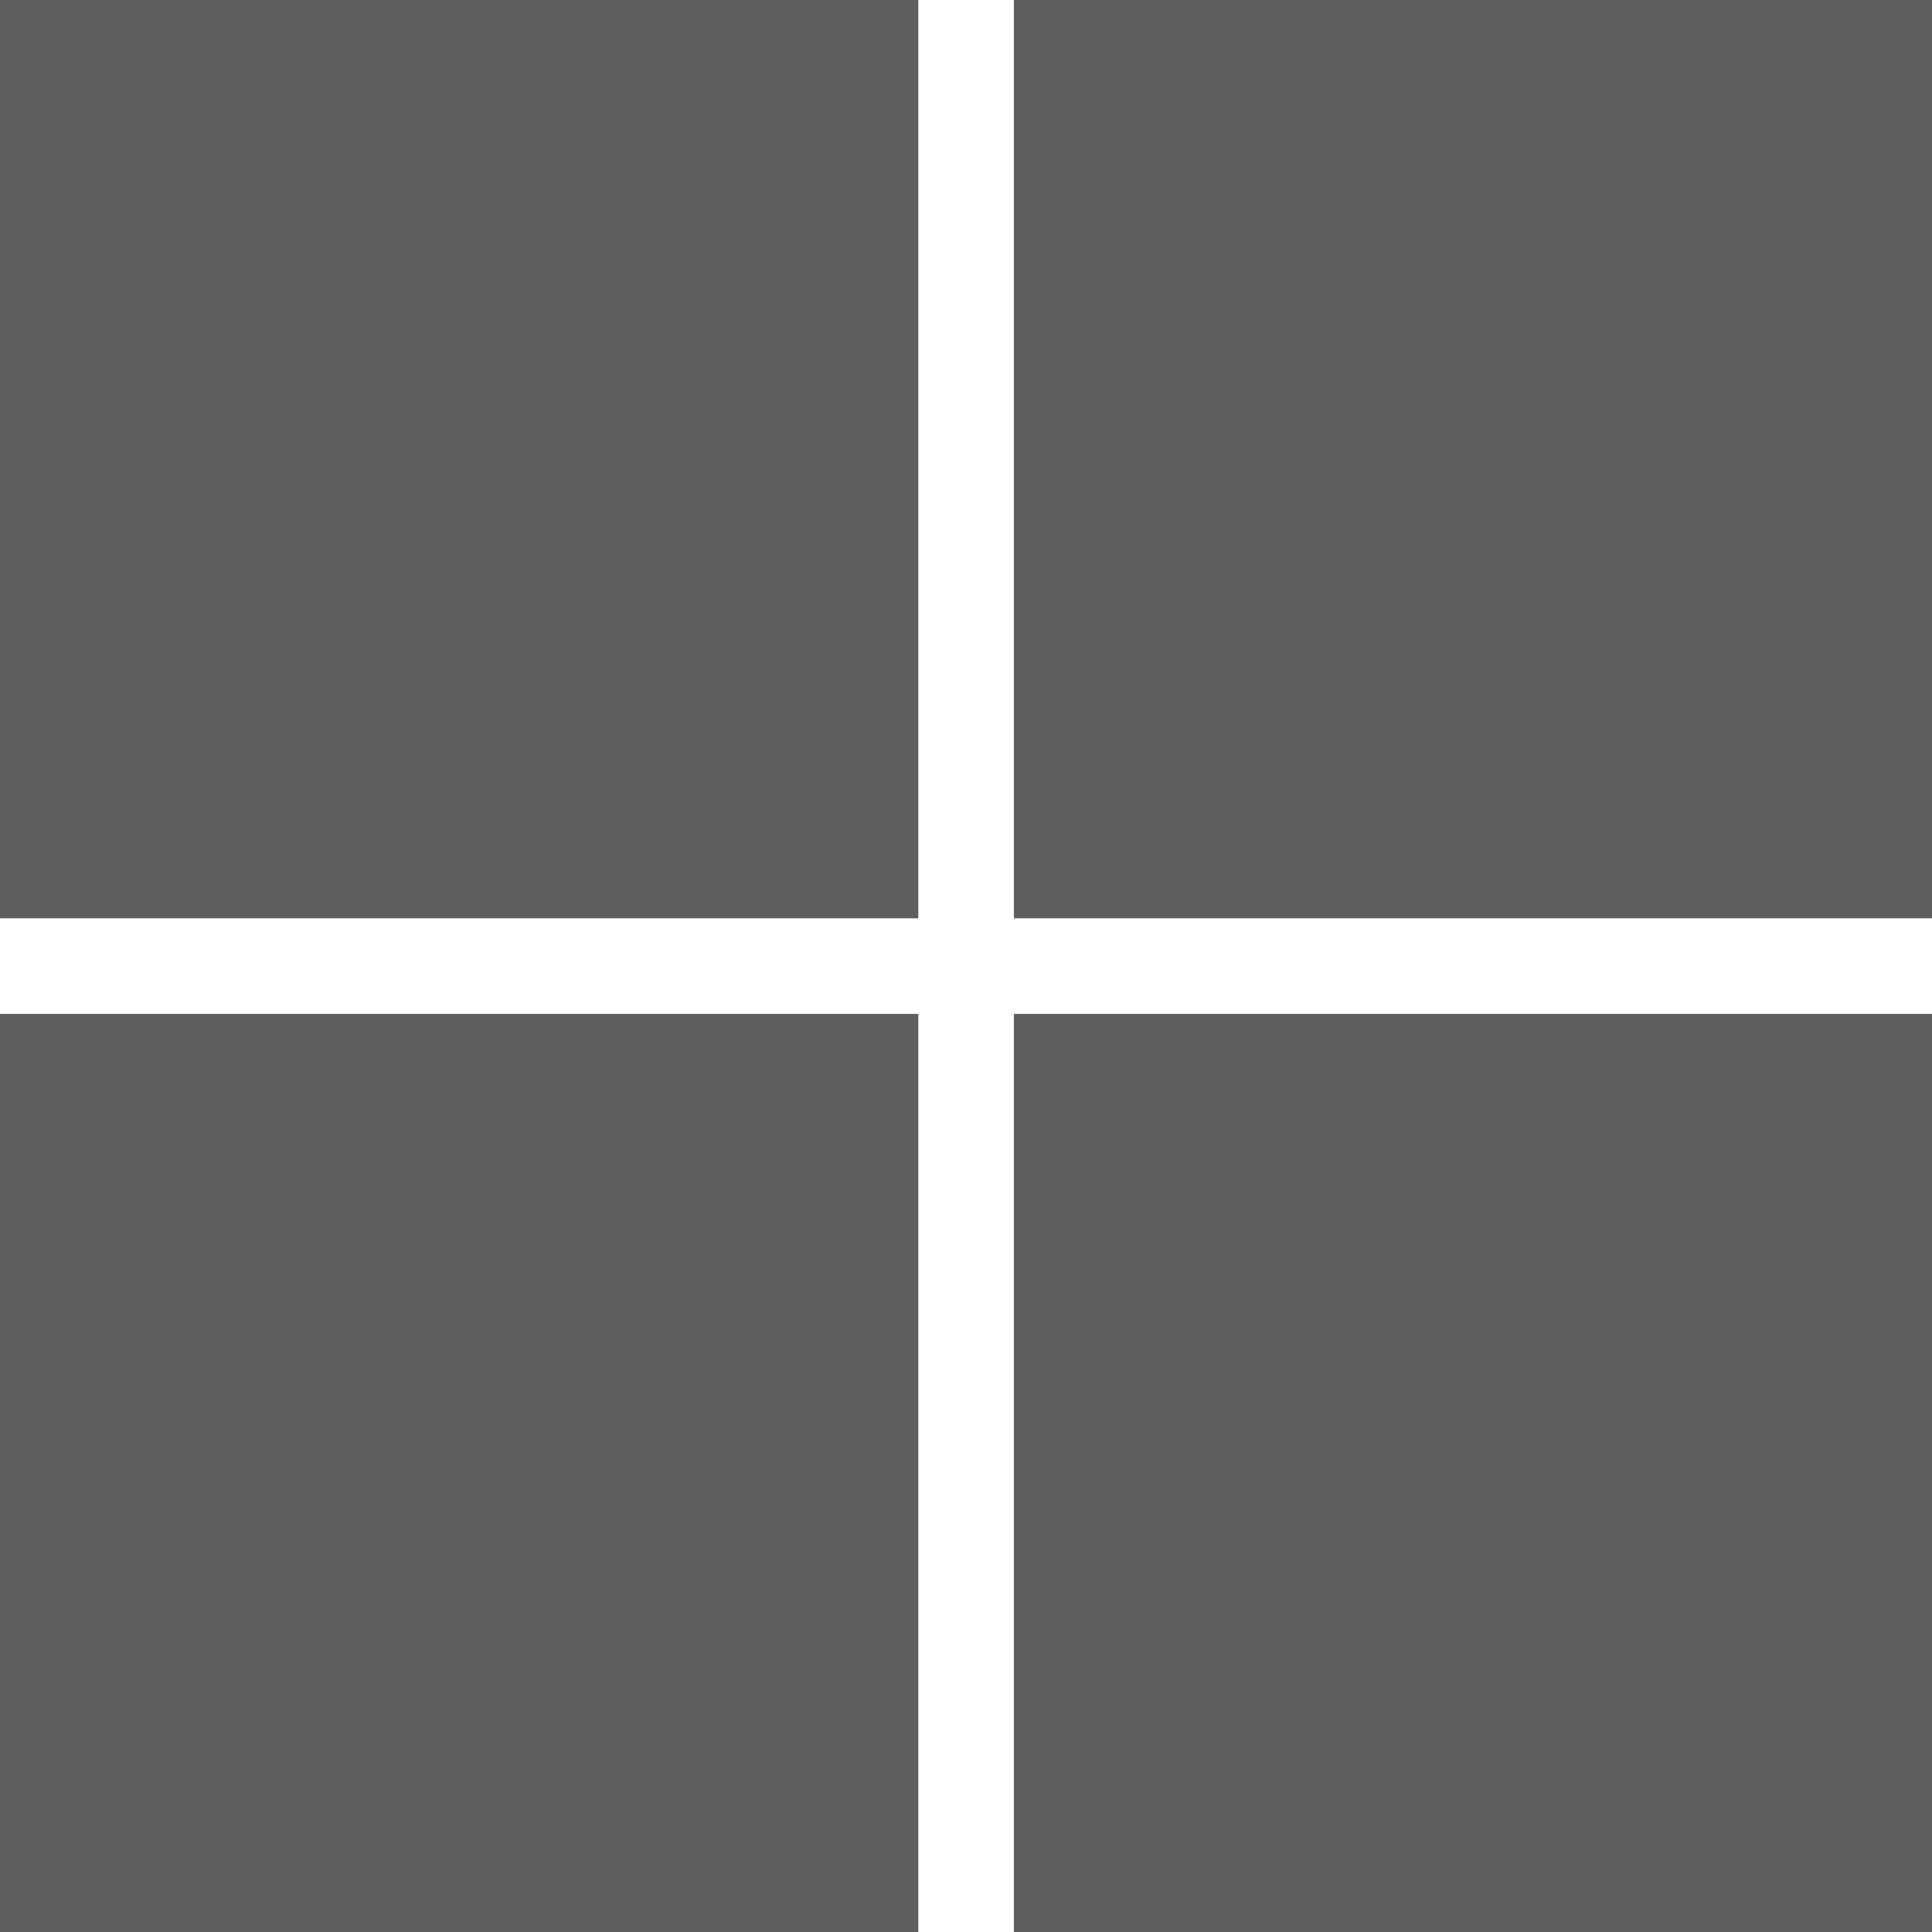
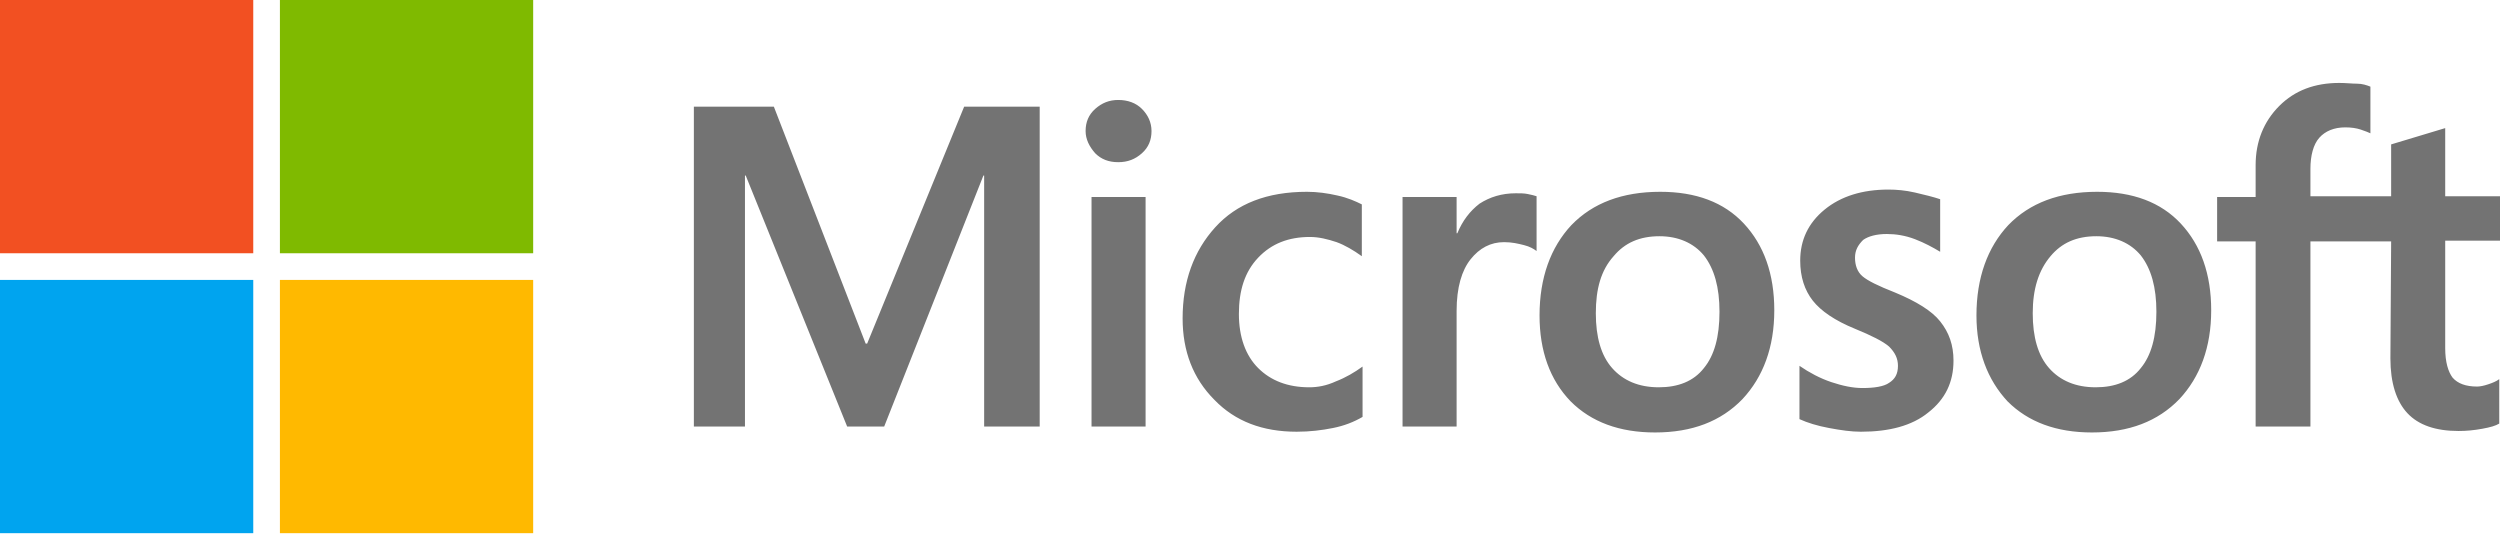
- <svg xmlns="http://www.w3.org/2000/svg" role="img" viewBox="0 0 24 24">
-   <path fill="#5E5E5E" d="M0 0v11.408h11.408V0zm12.594 0v11.408H24V0zM0 12.594V24h11.408V12.594zm12.594 0V24H24V12.594z" />
+ <svg xmlns="http://www.w3.org/2000/svg" version="1.1" viewBox="0 0 337.6 72">
+   <path fill="#737373" d="M140.4,14.4v43.2h-7.5V23.7h-0.1l-13.4,33.9h-5l-13.7-33.9h-0.1v33.9h-6.9V14.4h10.8l12.4,32h0.2l13.1-32H140.4 z M146.6,17.7c0-1.2,0.4-2.2,1.3-3c0.9-0.8,1.9-1.2,3.1-1.2c1.3,0,2.4,0.4,3.2,1.2s1.3,1.8,1.3,3c0,1.2-0.4,2.2-1.3,3 c-0.9,0.8-1.9,1.2-3.2,1.2s-2.3-0.4-3.1-1.2C147.1,19.8,146.6,18.8,146.6,17.7z M154.7,26.6v31h-7.3v-31H154.7z M176.8,52.3 c1.1,0,2.3-0.2,3.6-0.8c1.3-0.5,2.5-1.2,3.6-2v6.8c-1.2,0.7-2.5,1.2-4,1.5c-1.5,0.3-3.1,0.5-4.9,0.5c-4.6,0-8.3-1.4-11.1-4.3 c-2.9-2.9-4.3-6.6-4.3-11c0-5,1.5-9.1,4.4-12.3c2.9-3.2,7-4.8,12.4-4.8c1.4,0,2.8,0.2,4.1,0.5c1.4,0.3,2.5,0.8,3.3,1.2v7 c-1.1-0.8-2.3-1.5-3.4-1.9c-1.2-0.4-2.4-0.7-3.6-0.7c-2.9,0-5.2,0.9-7,2.8s-2.6,4.4-2.6,7.6c0,3.1,0.9,5.6,2.6,7.3 C171.6,51.4,173.9,52.3,176.8,52.3z M204.7,26.1c0.6,0,1.1,0,1.6,0.1s0.9,0.2,1.2,0.3v7.4c-0.4-0.3-0.9-0.6-1.7-0.8 s-1.6-0.4-2.7-0.4c-1.8,0-3.3,0.8-4.5,2.3s-1.9,3.8-1.9,7v15.6h-7.3v-31h7.3v4.9h0.1c0.7-1.7,1.7-3,3-4 C201.2,26.6,202.8,26.1,204.7,26.1z M207.9,42.6c0-5.1,1.5-9.2,4.3-12.2c2.9-3,6.9-4.5,12-4.5c4.8,0,8.6,1.4,11.3,4.3 s4.1,6.8,4.1,11.7c0,5-1.5,9-4.3,12c-2.9,3-6.8,4.5-11.8,4.5c-4.8,0-8.6-1.4-11.4-4.2C209.3,51.3,207.9,47.4,207.9,42.6z M215.5,42.3c0,3.2,0.7,5.7,2.2,7.4s3.6,2.6,6.3,2.6c2.6,0,4.7-0.8,6.1-2.6c1.4-1.7,2.1-4.2,2.1-7.6c0-3.3-0.7-5.8-2.1-7.6 c-1.4-1.7-3.5-2.6-6-2.6c-2.7,0-4.7,0.9-6.2,2.7C216.2,36.5,215.5,39,215.5,42.3z M250.5,34.8c0,1,0.3,1.9,1,2.5 c0.7,0.6,2.1,1.3,4.4,2.2c2.9,1.2,5,2.5,6.1,3.9c1.2,1.5,1.8,3.2,1.8,5.3c0,2.9-1.1,5.2-3.4,7c-2.2,1.8-5.3,2.6-9.1,2.6 c-1.3,0-2.7-0.2-4.3-0.5c-1.6-0.3-2.9-0.7-4-1.2v-7.2c1.3,0.9,2.8,1.7,4.3,2.2c1.5,0.5,2.9,0.8,4.2,0.8c1.6,0,2.9-0.2,3.6-0.7 c0.8-0.5,1.2-1.2,1.2-2.3c0-1-0.4-1.8-1.2-2.6c-0.8-0.7-2.4-1.5-4.6-2.4c-2.7-1.1-4.6-2.4-5.7-3.8s-1.7-3.2-1.7-5.4 c0-2.8,1.1-5.1,3.3-6.9c2.2-1.8,5.1-2.7,8.6-2.7c1.1,0,2.3,0.1,3.6,0.4s2.5,0.6,3.4,0.9V34c-1-0.6-2.1-1.2-3.4-1.7 c-1.3-0.5-2.6-0.7-3.8-0.7c-1.4,0-2.5,0.3-3.2,0.8C250.9,33.1,250.5,33.8,250.5,34.8z M266.9,42.6c0-5.1,1.5-9.2,4.3-12.2 c2.9-3,6.9-4.5,12-4.5c4.8,0,8.6,1.4,11.3,4.3s4.1,6.8,4.1,11.7c0,5-1.5,9-4.3,12c-2.9,3-6.8,4.5-11.8,4.5c-4.8,0-8.6-1.4-11.4-4.2 C268.4,51.3,266.9,47.4,266.9,42.6z M274.5,42.3c0,3.2,0.7,5.7,2.2,7.4s3.6,2.6,6.3,2.6c2.6,0,4.7-0.8,6.1-2.6 c1.4-1.7,2.1-4.2,2.1-7.6c0-3.3-0.7-5.8-2.1-7.6c-1.4-1.7-3.5-2.6-6-2.6c-2.7,0-4.7,0.9-6.2,2.7C275.3,36.5,274.5,39,274.5,42.3z M322.9,32.6h-10.9v25h-7.4v-25h-5.2v-6h5.2v-4.3c0-3.2,1.1-5.9,3.2-8s4.8-3.1,8.1-3.1c0.9,0,1.7,0.1,2.4,0.1s1.3,0.2,1.8,0.4v6.3 c-0.2-0.1-0.7-0.3-1.3-0.5c-0.6-0.2-1.3-0.3-2.1-0.3c-1.5,0-2.7,0.5-3.5,1.4c-0.8,0.9-1.2,2.4-1.2,4.2v3.7h10.9v-7l7.3-2.2v9.2h7.4 v6h-7.4v14.5c0,1.9,0.4,3.2,1,4c0.7,0.8,1.8,1.2,3.3,1.2c0.4,0,0.9-0.1,1.5-0.3c0.6-0.2,1.1-0.4,1.5-0.7v6c-0.5,0.3-1.2,0.5-2.3,0.7 c-1.1,0.2-2.1,0.3-3.2,0.3c-3.1,0-5.4-0.8-6.9-2.4c-1.5-1.6-2.3-4.1-2.3-7.4L322.9,32.6L322.9,32.6z" />
+   <rect fill="#F25022" width="34.2" height="34.2" />
+   <rect x="37.8" fill="#7FBA00" width="34.2" height="34.2" />
+   <rect y="37.8" fill="#00A4EF" width="34.2" height="34.2" />
+   <rect x="37.8" y="37.8" fill="#FFB900" width="34.2" height="34.2" />
</svg>
